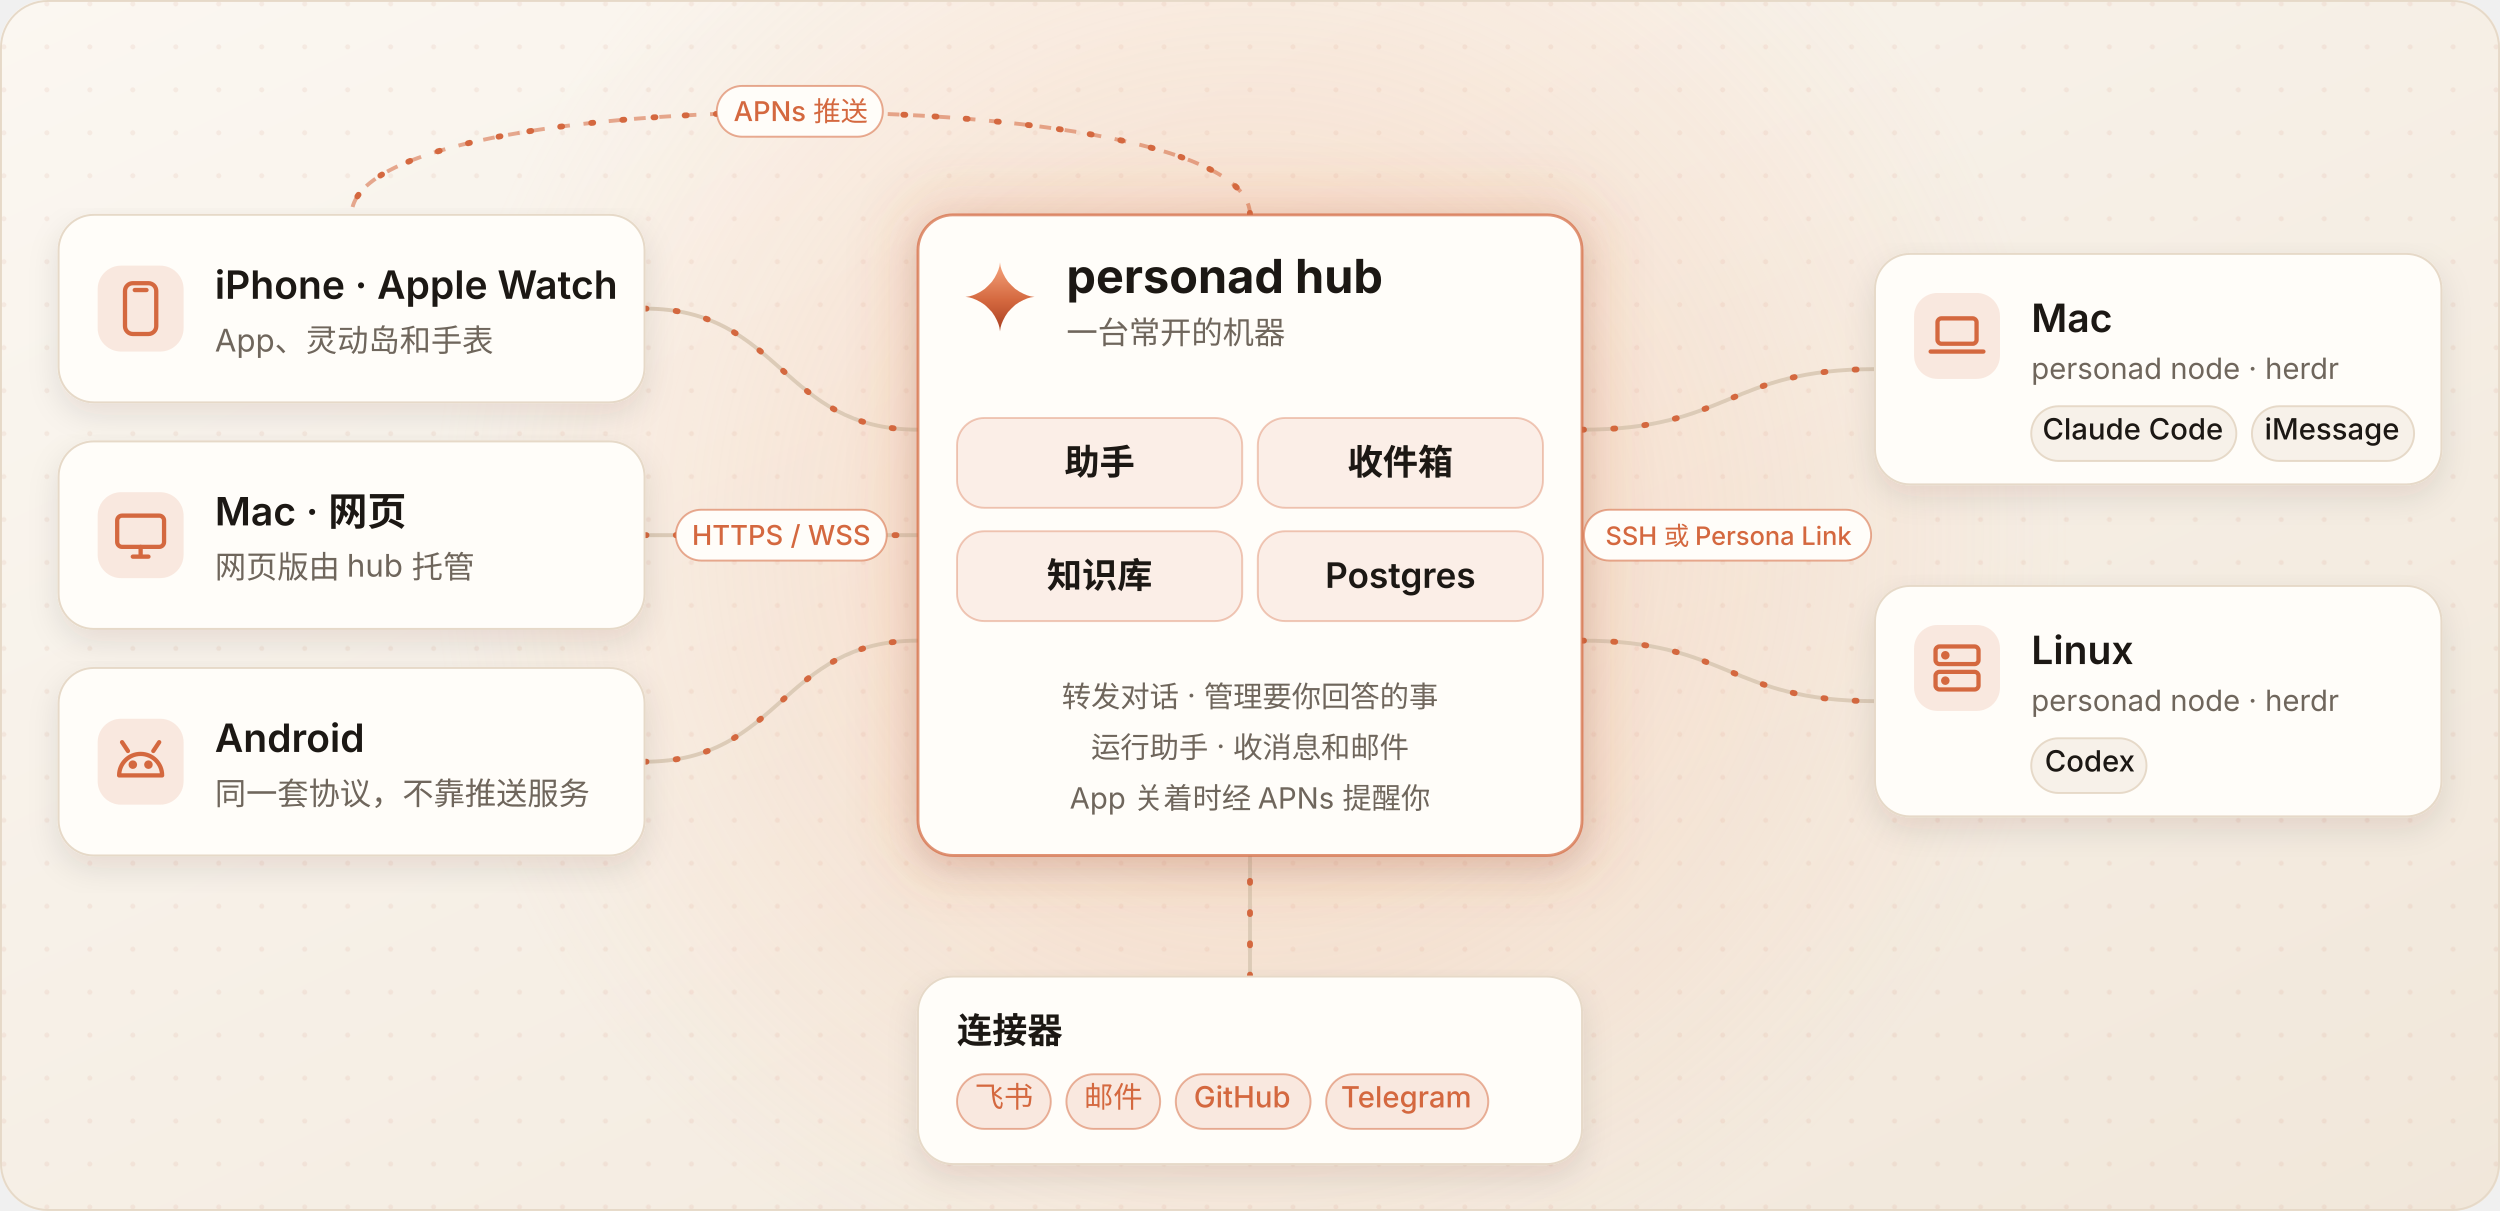
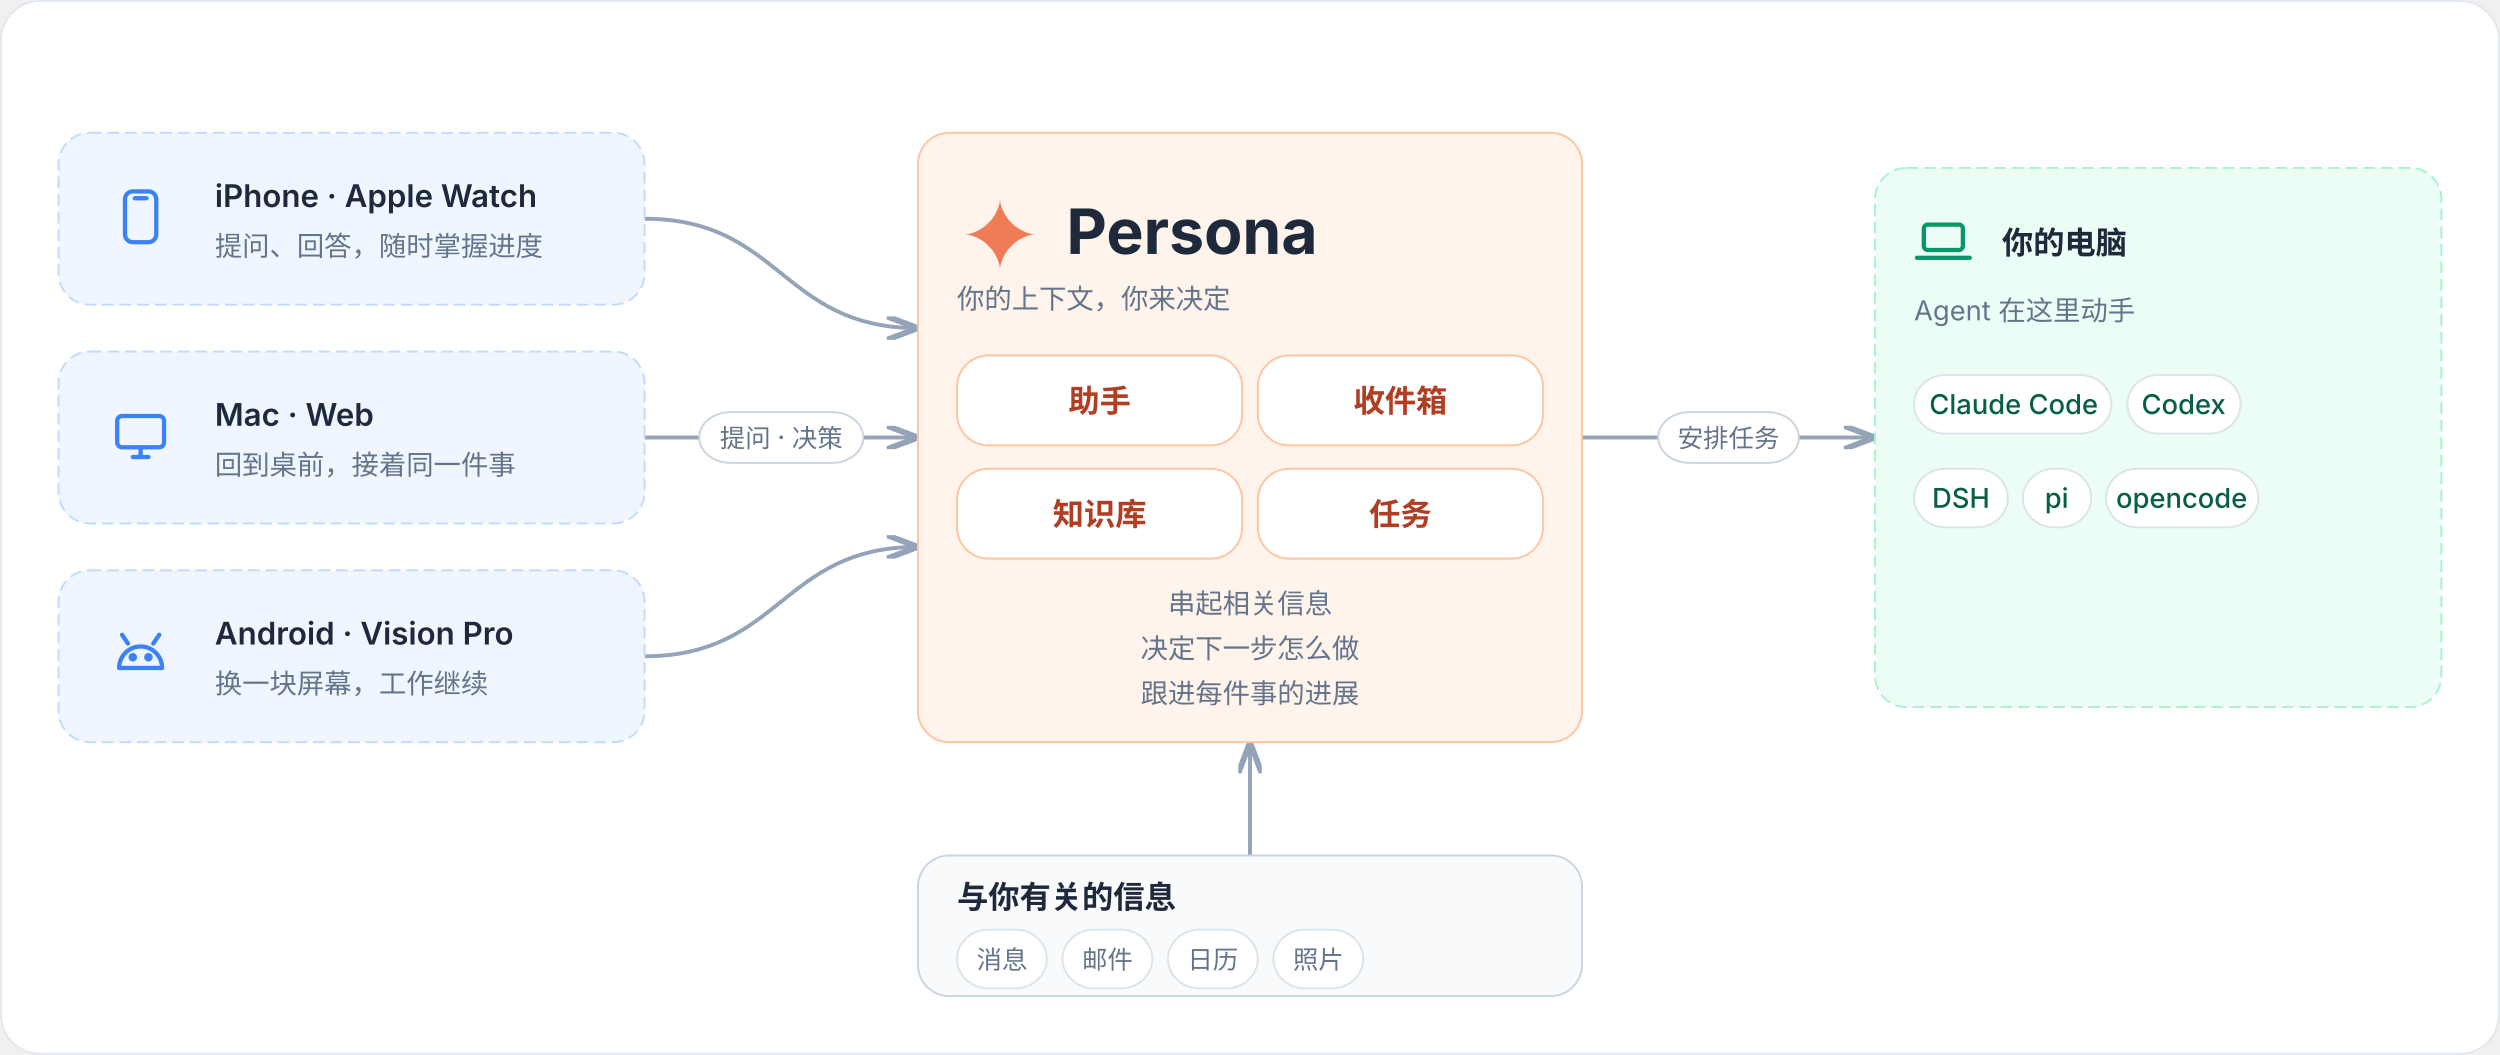
- <svg xmlns="http://www.w3.org/2000/svg" width="1280" height="620" viewBox="0 0 1280 620" lang="zh-CN">
-   <style>
-   .flow { animation: flow 1.6s linear infinite; }
-   .slow { animation-duration: 3.2s; }
-   @keyframes flow { to { stroke-dashoffset: -32; } }
-   @media (prefers-reduced-motion: reduce) { .flow { animation: none; } }
- </style>
+ <svg xmlns="http://www.w3.org/2000/svg" width="1280" height="540" viewBox="0 0 1280 540" lang="zh-CN">
  <defs>
-     <linearGradient id="bg" x1="0" y1="0" x2="1" y2="1">
-       <stop offset="0" stop-color="#fbf7f1" />
-       <stop offset="1" stop-color="#f1e7da" />
-     </linearGradient>
-     <radialGradient id="halo" cx="640" cy="274" r="420" gradientUnits="userSpaceOnUse">
-       <stop offset="0" stop-color="#f6b48f" stop-opacity="0.39" />
-       <stop offset="1" stop-color="#f6b48f" stop-opacity="0" />
-     </radialGradient>
-     <linearGradient id="spark" x1="0" y1="0" x2="0" y2="1">
-       <stop offset="0" stop-color="#f6a57e" />
-       <stop offset=".55" stop-color="#d4683f" />
-       <stop offset="1" stop-color="#a83e1f" />
-     </linearGradient>
-     <pattern id="dots" width="22" height="22" patternUnits="userSpaceOnUse">
-       <circle cx="2" cy="2" r="1.3" fill="#b03e22" fill-opacity="0.07" />
-     </pattern>
-     <filter id="shadow" x="-10%" y="-10%" width="120%" height="130%">
-       <feDropShadow dx="0" dy="6" stdDeviation="8" flood-color="#3c1e0a" flood-opacity="0.1" />
-     </filter>
-     <filter id="glow" x="-20%" y="-20%" width="140%" height="140%">
-       <feGaussianBlur stdDeviation="14" />
-     </filter>
-     <clipPath id="frame">
-       <rect width="1280" height="620" rx="24" />
-     </clipPath>
+     <marker id="arrow" markerWidth="8" markerHeight="6" refX="8" refY="3" orient="auto">
+       <path d="M0,0 L8,3 L0,6" fill="none" stroke="#94a3b8" stroke-width="1.5" />
+     </marker>
  </defs>
-   <g clip-path="url(#frame)">
-     <rect width="1280" height="620" fill="url(#bg)" />
-     <rect width="1280" height="620" fill="url(#dots)" />
-     <rect width="1280" height="620" fill="url(#halo)" />
-     <path d="M330 158 C400 158 400 220 470 220" fill="none" stroke="#dccbb7" stroke-width="2" />
-     <path class="flow" d="M330 158 C400 158 400 220 470 220" fill="none" stroke="#d4683f" stroke-width="3" stroke-linecap="round" stroke-dasharray="1 15" />
-     <path d="M330 274 L470 274" fill="none" stroke="#dccbb7" stroke-width="2" />
-     <path class="flow" d="M330 274 L470 274" fill="none" stroke="#d4683f" stroke-width="3" stroke-linecap="round" stroke-dasharray="1 15" />
-     <path d="M330 390 C400 390 400 328 470 328" fill="none" stroke="#dccbb7" stroke-width="2" />
-     <path class="flow" d="M330 390 C400 390 400 328 470 328" fill="none" stroke="#d4683f" stroke-width="3" stroke-linecap="round" stroke-dasharray="1 15" />
-     <path d="M810 220 C885 220 885 189 960 189" fill="none" stroke="#dccbb7" stroke-width="2" />
-     <path class="flow" d="M810 220 C885 220 885 189 960 189" fill="none" stroke="#d4683f" stroke-width="3" stroke-linecap="round" stroke-dasharray="1 15" />
-     <path d="M810 328 C885 328 885 359 960 359" fill="none" stroke="#dccbb7" stroke-width="2" />
-     <path class="flow" d="M810 328 C885 328 885 359 960 359" fill="none" stroke="#d4683f" stroke-width="3" stroke-linecap="round" stroke-dasharray="1 15" />
-     <path d="M640 500 L640 438" fill="none" stroke="#dccbb7" stroke-width="2" />
-     <path class="flow" d="M640 500 L640 438" fill="none" stroke="#d4683f" stroke-width="3" stroke-linecap="round" stroke-dasharray="1 15" />
-     <path d="M640 110 C640 40 180 40 180 110" fill="none" stroke="#d4683f" stroke-opacity=".55" stroke-width="2" stroke-dasharray="6 7" />
-     <path class="flow slow" d="M640 110 C640 40 180 40 180 110" fill="none" stroke="#d4683f" stroke-width="3" stroke-linecap="round" stroke-dasharray="1 15" />
-     <rect x="30" y="110" width="300" height="96" rx="18" fill="#fffdf9" stroke="#e6d9c8" stroke-width="1" stroke-opacity="1" filter="url(#shadow)" />
-     <rect x="50" y="136" width="44" height="44" rx="12" fill="#d4683f" fill-opacity=".14" />
-     <g transform="translate(72 158)" fill="none" stroke="#d4683f" stroke-width="2.2" stroke-linecap="round" stroke-linejoin="round" color="#d4683f">
-       <rect x="-8" y="-13" width="16" height="26" rx="4" />
-       <path d="M-3 -9.5h6" />
-     </g>
-     <text x="110" y="153" font-family="-apple-system, BlinkMacSystemFont, 'PingFang SC', 'Hiragino Sans GB', 'Microsoft YaHei', 'Noto Sans SC', sans-serif" font-size="20" font-weight="600" fill="#1c1814" text-anchor="start">iPhone · Apple Watch</text>
-     <text x="110" y="180" font-family="-apple-system, BlinkMacSystemFont, 'PingFang SC', 'Hiragino Sans GB', 'Microsoft YaHei', 'Noto Sans SC', sans-serif" font-size="16" font-weight="400" fill="#6f665c" text-anchor="start">App、灵动岛和手表</text>
-     <rect x="30" y="226" width="300" height="96" rx="18" fill="#fffdf9" stroke="#e6d9c8" stroke-width="1" stroke-opacity="1" filter="url(#shadow)" />
-     <rect x="50" y="252" width="44" height="44" rx="12" fill="#d4683f" fill-opacity=".14" />
-     <g transform="translate(72 274)" fill="none" stroke="#d4683f" stroke-width="2.2" stroke-linecap="round" stroke-linejoin="round" color="#d4683f">
-       <rect x="-12" y="-10" width="24" height="16" rx="2.5" />
-       <path d="M-4 11h8M0 6v5" />
-     </g>
-     <text x="110" y="269" font-family="-apple-system, BlinkMacSystemFont, 'PingFang SC', 'Hiragino Sans GB', 'Microsoft YaHei', 'Noto Sans SC', sans-serif" font-size="20" font-weight="600" fill="#1c1814" text-anchor="start">Mac · 网页</text>
-     <text x="110" y="296" font-family="-apple-system, BlinkMacSystemFont, 'PingFang SC', 'Hiragino Sans GB', 'Microsoft YaHei', 'Noto Sans SC', sans-serif" font-size="16" font-weight="400" fill="#6f665c" text-anchor="start">网页版由 hub 托管</text>
-     <rect x="30" y="342" width="300" height="96" rx="18" fill="#fffdf9" stroke="#e6d9c8" stroke-width="1" stroke-opacity="1" filter="url(#shadow)" />
-     <rect x="50" y="368" width="44" height="44" rx="12" fill="#d4683f" fill-opacity=".14" />
-     <g transform="translate(72 390)" fill="none" stroke="#d4683f" stroke-width="2.2" stroke-linecap="round" stroke-linejoin="round" color="#d4683f">
-       <path d="M-11 7a11 11 0 0 1 22 0z" />
-       <path d="M-6.5 -5.5l-3 -4.5M6.5 -5.5l3 -4.5" />
-       <circle cx="-4" cy="1.5" r="1.1" fill="currentColor" />
-       <circle cx="4" cy="1.5" r="1.1" fill="currentColor" />
-     </g>
-     <text x="110" y="385" font-family="-apple-system, BlinkMacSystemFont, 'PingFang SC', 'Hiragino Sans GB', 'Microsoft YaHei', 'Noto Sans SC', sans-serif" font-size="20" font-weight="600" fill="#1c1814" text-anchor="start">Android</text>
-     <text x="110" y="412" font-family="-apple-system, BlinkMacSystemFont, 'PingFang SC', 'Hiragino Sans GB', 'Microsoft YaHei', 'Noto Sans SC', sans-serif" font-size="16" font-weight="400" fill="#6f665c" text-anchor="start">同一套协议，不靠推送服务</text>
-     <rect x="462" y="102" width="356" height="344" rx="24" fill="#d4683f" fill-opacity=".18" filter="url(#glow)" />
-     <rect x="470" y="110" width="340" height="328" rx="18" fill="#fffdf9" stroke="#d4683f" stroke-width="1.5" stroke-opacity="0.7" filter="url(#shadow)" />
-     <path d="M530.0 152.0 L529.7 152.0 L528.9 152.1 L527.6 152.3 L525.9 152.8 L524.0 153.6 L521.9 154.7 L519.8 156.1 L517.9 157.9 L516.1 159.8 L514.7 161.9 L513.6 164.0 L512.8 165.9 L512.3 167.6 L512.1 168.9 L512.0 169.7 L512.0 170.0 L512.0 169.7 L511.9 168.9 L511.7 167.6 L511.2 165.9 L510.4 164.0 L509.3 161.9 L507.9 159.8 L506.1 157.9 L504.2 156.1 L502.1 154.7 L500.0 153.6 L498.1 152.8 L496.4 152.3 L495.1 152.1 L494.3 152.0 L494.0 152.0 L494.3 152.0 L495.1 151.9 L496.4 151.7 L498.1 151.2 L500.0 150.4 L502.1 149.3 L504.2 147.9 L506.1 146.1 L507.9 144.2 L509.3 142.1 L510.4 140.0 L511.2 138.1 L511.7 136.4 L511.9 135.1 L512.0 134.3 L512.0 134.0 L512.0 134.3 L512.1 135.1 L512.3 136.4 L512.8 138.1 L513.6 140.0 L514.7 142.1 L516.1 144.2 L517.9 146.1 L519.8 147.9 L521.9 149.3 L524.0 150.4 L525.9 151.2 L527.6 151.7 L528.9 151.9 L529.7 152.0 Z" fill="url(#spark)" />
-     <text x="546" y="150" font-family="-apple-system, BlinkMacSystemFont, 'PingFang SC', 'Hiragino Sans GB', 'Microsoft YaHei', 'Noto Sans SC', sans-serif" font-size="24" font-weight="700" fill="#1c1814" text-anchor="start">personad hub</text>
-     <text x="546" y="176" font-family="-apple-system, BlinkMacSystemFont, 'PingFang SC', 'Hiragino Sans GB', 'Microsoft YaHei', 'Noto Sans SC', sans-serif" font-size="16" font-weight="400" fill="#6f665c" text-anchor="start">一台常开的机器</text>
-     <rect x="490" y="214" width="146" height="46" rx="14" fill="#d4683f" fill-opacity=".10" stroke="#d4683f" stroke-opacity=".35" />
-     <text x="563" y="243" font-family="-apple-system, BlinkMacSystemFont, 'PingFang SC', 'Hiragino Sans GB', 'Microsoft YaHei', 'Noto Sans SC', sans-serif" font-size="18" font-weight="600" fill="#1c1814" text-anchor="middle">助手</text>
-     <rect x="644" y="214" width="146" height="46" rx="14" fill="#d4683f" fill-opacity=".10" stroke="#d4683f" stroke-opacity=".35" />
-     <text x="717" y="243" font-family="-apple-system, BlinkMacSystemFont, 'PingFang SC', 'Hiragino Sans GB', 'Microsoft YaHei', 'Noto Sans SC', sans-serif" font-size="18" font-weight="600" fill="#1c1814" text-anchor="middle">收件箱</text>
-     <rect x="490" y="272" width="146" height="46" rx="14" fill="#d4683f" fill-opacity=".10" stroke="#d4683f" stroke-opacity=".35" />
-     <text x="563" y="301" font-family="-apple-system, BlinkMacSystemFont, 'PingFang SC', 'Hiragino Sans GB', 'Microsoft YaHei', 'Noto Sans SC', sans-serif" font-size="18" font-weight="600" fill="#1c1814" text-anchor="middle">知识库</text>
-     <rect x="644" y="272" width="146" height="46" rx="14" fill="#d4683f" fill-opacity=".10" stroke="#d4683f" stroke-opacity=".35" />
-     <text x="717" y="301" font-family="-apple-system, BlinkMacSystemFont, 'PingFang SC', 'Hiragino Sans GB', 'Microsoft YaHei', 'Noto Sans SC', sans-serif" font-size="18" font-weight="600" fill="#1c1814" text-anchor="middle">Postgres</text>
-     <text x="640" y="362" font-family="-apple-system, BlinkMacSystemFont, 'PingFang SC', 'Hiragino Sans GB', 'Microsoft YaHei', 'Noto Sans SC', sans-serif" font-size="15" font-weight="400" fill="#6f665c" text-anchor="middle">转发对话 · 管理要你回答的事</text>
-     <text x="640" y="388" font-family="-apple-system, BlinkMacSystemFont, 'PingFang SC', 'Hiragino Sans GB', 'Microsoft YaHei', 'Noto Sans SC', sans-serif" font-size="15" font-weight="400" fill="#6f665c" text-anchor="middle">运行助手 · 收消息和邮件</text>
-     <text x="640" y="414" font-family="-apple-system, BlinkMacSystemFont, 'PingFang SC', 'Hiragino Sans GB', 'Microsoft YaHei', 'Noto Sans SC', sans-serif" font-size="15" font-weight="400" fill="#6f665c" text-anchor="middle">App 关着时经 APNs 提醒你</text>
-     <rect x="960" y="130" width="290" height="118" rx="18" fill="#fffdf9" stroke="#e6d9c8" stroke-width="1" stroke-opacity="1" filter="url(#shadow)" />
-     <rect x="980" y="150" width="44" height="44" rx="12" fill="#d4683f" fill-opacity=".14" />
-     <g transform="translate(1002 172)" fill="none" stroke="#d4683f" stroke-width="2.2" stroke-linecap="round" stroke-linejoin="round" color="#d4683f">
-       <rect x="-10" y="-9" width="20" height="13" rx="2" />
-       <path d="M-13.5 8h27" />
-     </g>
-     <text x="1040" y="170" font-family="-apple-system, BlinkMacSystemFont, 'PingFang SC', 'Hiragino Sans GB', 'Microsoft YaHei', 'Noto Sans SC', sans-serif" font-size="20" font-weight="600" fill="#1c1814" text-anchor="start">Mac</text>
-     <text x="1040" y="194" font-family="-apple-system, BlinkMacSystemFont, 'PingFang SC', 'Hiragino Sans GB', 'Microsoft YaHei', 'Noto Sans SC', sans-serif" font-size="15" font-weight="400" fill="#6f665c" text-anchor="start">personad node · herdr</text>
-     <rect x="1040" y="208" width="105" height="28" rx="14.0" fill="#f1e7da" fill-opacity=".5" stroke="#e6d9c8" stroke-opacity="1" />
-     <text x="1092" y="225" font-family="-apple-system, BlinkMacSystemFont, 'PingFang SC', 'Hiragino Sans GB', 'Microsoft YaHei', 'Noto Sans SC', sans-serif" font-size="15" font-weight="500" fill="#1c1814" text-anchor="middle">Claude Code</text>
-     <rect x="1153" y="208" width="83" height="28" rx="14.0" fill="#f1e7da" fill-opacity=".5" stroke="#e6d9c8" stroke-opacity="1" />
-     <text x="1194" y="225" font-family="-apple-system, BlinkMacSystemFont, 'PingFang SC', 'Hiragino Sans GB', 'Microsoft YaHei', 'Noto Sans SC', sans-serif" font-size="15" font-weight="500" fill="#1c1814" text-anchor="middle">iMessage</text>
-     <rect x="960" y="300" width="290" height="118" rx="18" fill="#fffdf9" stroke="#e6d9c8" stroke-width="1" stroke-opacity="1" filter="url(#shadow)" />
-     <rect x="980" y="320" width="44" height="44" rx="12" fill="#d4683f" fill-opacity=".14" />
-     <g transform="translate(1002 342)" fill="none" stroke="#d4683f" stroke-width="2.2" stroke-linecap="round" stroke-linejoin="round" color="#d4683f">
-       <rect x="-11" y="-11" width="22" height="9" rx="2" />
-       <rect x="-11" y="2" width="22" height="9" rx="2" />
-       <circle cx="-6" cy="-6.5" r="1.1" fill="currentColor" />
-       <circle cx="-6" cy="6.5" r="1.1" fill="currentColor" />
-     </g>
-     <text x="1040" y="340" font-family="-apple-system, BlinkMacSystemFont, 'PingFang SC', 'Hiragino Sans GB', 'Microsoft YaHei', 'Noto Sans SC', sans-serif" font-size="20" font-weight="600" fill="#1c1814" text-anchor="start">Linux</text>
-     <text x="1040" y="364" font-family="-apple-system, BlinkMacSystemFont, 'PingFang SC', 'Hiragino Sans GB', 'Microsoft YaHei', 'Noto Sans SC', sans-serif" font-size="15" font-weight="400" fill="#6f665c" text-anchor="start">personad node · herdr</text>
-     <rect x="1040" y="378" width="59" height="28" rx="14.0" fill="#f1e7da" fill-opacity=".5" stroke="#e6d9c8" stroke-opacity="1" />
-     <text x="1070" y="395" font-family="-apple-system, BlinkMacSystemFont, 'PingFang SC', 'Hiragino Sans GB', 'Microsoft YaHei', 'Noto Sans SC', sans-serif" font-size="15" font-weight="500" fill="#1c1814" text-anchor="middle">Codex</text>
-     <rect x="470" y="500" width="340" height="96" rx="18" fill="#fffdf9" stroke="#e6d9c8" stroke-width="1" stroke-opacity="1" filter="url(#shadow)" />
-     <text x="490" y="534" font-family="-apple-system, BlinkMacSystemFont, 'PingFang SC', 'Hiragino Sans GB', 'Microsoft YaHei', 'Noto Sans SC', sans-serif" font-size="18" font-weight="600" fill="#1c1814" text-anchor="start">连接器</text>
-     <rect x="490" y="550" width="48" height="28" rx="14.0" fill="#d4683f" fill-opacity=".14" stroke="#d4683f" stroke-opacity=".5" />
-     <text x="514" y="567" font-family="-apple-system, BlinkMacSystemFont, 'PingFang SC', 'Hiragino Sans GB', 'Microsoft YaHei', 'Noto Sans SC', sans-serif" font-size="15" font-weight="500" fill="#d4683f" text-anchor="middle">飞书</text>
-     <rect x="546" y="550" width="48" height="28" rx="14.0" fill="#d4683f" fill-opacity=".14" stroke="#d4683f" stroke-opacity=".5" />
-     <text x="570" y="567" font-family="-apple-system, BlinkMacSystemFont, 'PingFang SC', 'Hiragino Sans GB', 'Microsoft YaHei', 'Noto Sans SC', sans-serif" font-size="15" font-weight="500" fill="#d4683f" text-anchor="middle">邮件</text>
-     <rect x="602" y="550" width="69" height="28" rx="14.0" fill="#d4683f" fill-opacity=".14" stroke="#d4683f" stroke-opacity=".5" />
-     <text x="636" y="567" font-family="-apple-system, BlinkMacSystemFont, 'PingFang SC', 'Hiragino Sans GB', 'Microsoft YaHei', 'Noto Sans SC', sans-serif" font-size="15" font-weight="500" fill="#d4683f" text-anchor="middle">GitHub</text>
-     <rect x="679" y="550" width="83" height="28" rx="14.0" fill="#d4683f" fill-opacity=".14" stroke="#d4683f" stroke-opacity=".5" />
-     <text x="720" y="567" font-family="-apple-system, BlinkMacSystemFont, 'PingFang SC', 'Hiragino Sans GB', 'Microsoft YaHei', 'Noto Sans SC', sans-serif" font-size="15" font-weight="500" fill="#d4683f" text-anchor="middle">Telegram</text>
-     <rect x="346" y="261" width="108" height="26" rx="13" fill="#fffdf9" stroke="#d4683f" stroke-opacity=".55" />
-     <text x="400" y="279" font-family="-apple-system, BlinkMacSystemFont, 'PingFang SC', 'Hiragino Sans GB', 'Microsoft YaHei', 'Noto Sans SC', sans-serif" font-size="14" font-weight="500" fill="#d4683f" text-anchor="middle">HTTPS / WSS</text>
-     <rect x="811" y="261" width="147" height="26" rx="13" fill="#fffdf9" stroke="#d4683f" stroke-opacity=".55" />
-     <text x="885" y="279" font-family="-apple-system, BlinkMacSystemFont, 'PingFang SC', 'Hiragino Sans GB', 'Microsoft YaHei', 'Noto Sans SC', sans-serif" font-size="13" font-weight="500" fill="#d4683f" text-anchor="middle">SSH 或 Persona Link</text>
-     <rect x="367" y="44" width="85" height="26" rx="13" fill="#fffdf9" stroke="#d4683f" stroke-opacity=".55" />
-     <text x="410" y="62" font-family="-apple-system, BlinkMacSystemFont, 'PingFang SC', 'Hiragino Sans GB', 'Microsoft YaHei', 'Noto Sans SC', sans-serif" font-size="14" font-weight="500" fill="#d4683f" text-anchor="middle">APNs 推送</text>
-     <rect x=".5" y=".5" width="1279" height="619" rx="24" fill="none" stroke="#e6d9c8" />
+   <rect x=".5" y=".5" width="1279" height="539" rx="20" fill="#fff" stroke="#e2e8f0" />
+   <path d="M330 112 C400 112 400 168 470 168" fill="none" stroke="#94a3b8" stroke-width="2" marker-end="url(#arrow)" />
+   <path d="M330 224 L470 224" fill="none" stroke="#94a3b8" stroke-width="2" marker-end="url(#arrow)" />
+   <path d="M330 336 C400 336 400 280 470 280" fill="none" stroke="#94a3b8" stroke-width="2" marker-end="url(#arrow)" />
+   <path d="M810 224 L960 224" fill="none" stroke="#94a3b8" stroke-width="2" marker-end="url(#arrow)" />
+   <path d="M640 438 L640 380" fill="none" stroke="#94a3b8" stroke-width="2" marker-end="url(#arrow)" />
+   <rect x="30" y="68" width="300" height="88" rx="16" fill="#eff6ff" stroke="#bfdbfe" stroke-dasharray="6 3" />
+   <g transform="translate(72 111)" fill="none" stroke="#3b82f6" stroke-width="2.2" stroke-linecap="round" stroke-linejoin="round" color="#3b82f6">
+     <rect x="-8" y="-13" width="16" height="26" rx="4" />
+     <path d="M-3 -9.5h6" />
  </g>
+   <text x="110" y="106" font-family="-apple-system, BlinkMacSystemFont, 'PingFang SC', 'Hiragino Sans GB', 'Microsoft YaHei', 'Noto Sans SC', sans-serif" font-size="16" font-weight="600" fill="#1e293b" text-anchor="start">iPhone · Apple Watch</text>
+   <text x="110" y="131" font-family="-apple-system, BlinkMacSystemFont, 'PingFang SC', 'Hiragino Sans GB', 'Microsoft YaHei', 'Noto Sans SC', sans-serif" font-size="14" font-weight="400" fill="#64748b" text-anchor="start">提问、回答，随时掌握进度</text>
+   <rect x="30" y="180" width="300" height="88" rx="16" fill="#eff6ff" stroke="#bfdbfe" stroke-dasharray="6 3" />
+   <g transform="translate(72 223)" fill="none" stroke="#3b82f6" stroke-width="2.2" stroke-linecap="round" stroke-linejoin="round" color="#3b82f6">
+     <rect x="-12" y="-10" width="24" height="16" rx="2.5" />
+     <path d="M-4 11h8M0 6v5" />
+   </g>
+   <text x="110" y="218" font-family="-apple-system, BlinkMacSystemFont, 'PingFang SC', 'Hiragino Sans GB', 'Microsoft YaHei', 'Noto Sans SC', sans-serif" font-size="16" font-weight="600" fill="#1e293b" text-anchor="start">Mac · Web</text>
+   <text x="110" y="243" font-family="-apple-system, BlinkMacSystemFont, 'PingFang SC', 'Hiragino Sans GB', 'Microsoft YaHei', 'Noto Sans SC', sans-serif" font-size="14" font-weight="400" fill="#64748b" text-anchor="start">回到桌前，接着同一件事</text>
+   <rect x="30" y="292" width="300" height="88" rx="16" fill="#eff6ff" stroke="#bfdbfe" stroke-dasharray="6 3" />
+   <g transform="translate(72 335)" fill="none" stroke="#3b82f6" stroke-width="2.2" stroke-linecap="round" stroke-linejoin="round" color="#3b82f6">
+     <path d="M-11 7a11 11 0 0 1 22 0z" />
+     <path d="M-6.5 -5.5l-3 -4.5M6.5 -5.5l3 -4.5" />
+     <circle cx="-4" cy="1.5" r="1.1" fill="currentColor" />
+     <circle cx="4" cy="1.5" r="1.1" fill="currentColor" />
+   </g>
+   <text x="110" y="330" font-family="-apple-system, BlinkMacSystemFont, 'PingFang SC', 'Hiragino Sans GB', 'Microsoft YaHei', 'Noto Sans SC', sans-serif" font-size="16" font-weight="600" fill="#1e293b" text-anchor="start">Android · Vision Pro</text>
+   <text x="110" y="355" font-family="-apple-system, BlinkMacSystemFont, 'PingFang SC', 'Hiragino Sans GB', 'Microsoft YaHei', 'Noto Sans SC', sans-serif" font-size="14" font-weight="400" fill="#64748b" text-anchor="start">换一块屏幕，工作继续</text>
+   <rect x="470" y="68" width="340" height="312" rx="16" fill="#fff4eb" stroke="#ffc4a0" />
+   <path d="M530.0 120.0 L529.7 120.0 L528.9 120.1 L527.6 120.3 L525.9 120.8 L524.0 121.6 L521.9 122.7 L519.8 124.1 L517.9 125.9 L516.1 127.8 L514.7 129.9 L513.6 132.0 L512.8 133.9 L512.3 135.6 L512.1 136.9 L512.0 137.7 L512.0 138.0 L512.0 137.7 L511.9 136.9 L511.7 135.6 L511.2 133.9 L510.4 132.0 L509.3 129.9 L507.9 127.8 L506.1 125.9 L504.2 124.1 L502.1 122.7 L500.0 121.6 L498.1 120.8 L496.4 120.3 L495.1 120.1 L494.3 120.0 L494.0 120.0 L494.3 120.0 L495.1 119.9 L496.4 119.7 L498.1 119.2 L500.0 118.4 L502.1 117.3 L504.2 115.9 L506.1 114.1 L507.9 112.2 L509.3 110.1 L510.4 108.0 L511.2 106.1 L511.7 104.4 L511.9 103.1 L512.0 102.3 L512.0 102.0 L512.0 102.3 L512.1 103.1 L512.3 104.4 L512.8 106.1 L513.6 108.0 L514.7 110.1 L516.1 112.2 L517.9 114.1 L519.8 115.9 L521.9 117.3 L524.0 118.4 L525.9 119.2 L527.6 119.7 L528.9 119.9 L529.7 120.0 Z" fill="#ee7c54" />
+   <text x="546" y="130" font-family="-apple-system, BlinkMacSystemFont, 'PingFang SC', 'Hiragino Sans GB', 'Microsoft YaHei', 'Noto Sans SC', sans-serif" font-size="32" font-weight="700" fill="#1e293b" text-anchor="start">Persona</text>
+   <text x="490" y="158" font-family="-apple-system, BlinkMacSystemFont, 'PingFang SC', 'Hiragino Sans GB', 'Microsoft YaHei', 'Noto Sans SC', sans-serif" font-size="14" font-weight="400" fill="#64748b" text-anchor="start">你的上下文，你来决定</text>
+   <rect x="490" y="182" width="146" height="46" rx="16" fill="#fff" stroke="#ffc4a0" />
+   <text x="563" y="211" font-family="-apple-system, BlinkMacSystemFont, 'PingFang SC', 'Hiragino Sans GB', 'Microsoft YaHei', 'Noto Sans SC', sans-serif" font-size="16" font-weight="600" fill="#b03e22" text-anchor="middle">助手</text>
+   <rect x="644" y="182" width="146" height="46" rx="16" fill="#fff" stroke="#ffc4a0" />
+   <text x="717" y="211" font-family="-apple-system, BlinkMacSystemFont, 'PingFang SC', 'Hiragino Sans GB', 'Microsoft YaHei', 'Noto Sans SC', sans-serif" font-size="16" font-weight="600" fill="#b03e22" text-anchor="middle">收件箱</text>
+   <rect x="490" y="240" width="146" height="46" rx="16" fill="#fff" stroke="#ffc4a0" />
+   <text x="563" y="269" font-family="-apple-system, BlinkMacSystemFont, 'PingFang SC', 'Hiragino Sans GB', 'Microsoft YaHei', 'Noto Sans SC', sans-serif" font-size="16" font-weight="600" fill="#b03e22" text-anchor="middle">知识库</text>
+   <rect x="644" y="240" width="146" height="46" rx="16" fill="#fff" stroke="#ffc4a0" />
+   <text x="717" y="269" font-family="-apple-system, BlinkMacSystemFont, 'PingFang SC', 'Hiragino Sans GB', 'Microsoft YaHei', 'Noto Sans SC', sans-serif" font-size="16" font-weight="600" fill="#b03e22" text-anchor="middle">任务</text>
+   <text x="640" y="314" font-family="-apple-system, BlinkMacSystemFont, 'PingFang SC', 'Hiragino Sans GB', 'Microsoft YaHei', 'Noto Sans SC', sans-serif" font-size="14" font-weight="400" fill="#64748b" text-anchor="middle">串起相关信息</text>
+   <text x="640" y="337" font-family="-apple-system, BlinkMacSystemFont, 'PingFang SC', 'Hiragino Sans GB', 'Microsoft YaHei', 'Noto Sans SC', sans-serif" font-size="14" font-weight="400" fill="#64748b" text-anchor="middle">决定下一步怎么做</text>
+   <text x="640" y="360" font-family="-apple-system, BlinkMacSystemFont, 'PingFang SC', 'Hiragino Sans GB', 'Microsoft YaHei', 'Noto Sans SC', sans-serif" font-size="14" font-weight="400" fill="#64748b" text-anchor="middle">跟进每件事的进展</text>
+   <rect x="960" y="86" width="290" height="276" rx="16" fill="#ecfdf5" stroke="#a7f3d0" stroke-dasharray="6 3" />
+   <g transform="translate(995 124)" fill="none" stroke="#059669" stroke-width="2.2" stroke-linecap="round" stroke-linejoin="round" color="#059669">
+     <rect x="-10" y="-9" width="20" height="13" rx="2" />
+     <path d="M-13.5 8h27" />
+   </g>
+   <text x="1025" y="130" font-family="-apple-system, BlinkMacSystemFont, 'PingFang SC', 'Hiragino Sans GB', 'Microsoft YaHei', 'Noto Sans SC', sans-serif" font-size="16" font-weight="600" fill="#1e293b" text-anchor="start">你的电脑</text>
+   <text x="980" y="164" font-family="-apple-system, BlinkMacSystemFont, 'PingFang SC', 'Hiragino Sans GB', 'Microsoft YaHei', 'Noto Sans SC', sans-serif" font-size="14" font-weight="400" fill="#64748b" text-anchor="start">Agent 在这里动手</text>
+   <rect x="980" y="192" width="101" height="30" rx="16" fill="#fff" stroke="#dbe4e8" />
+   <text x="1031" y="212" font-family="-apple-system, BlinkMacSystemFont, 'PingFang SC', 'Hiragino Sans GB', 'Microsoft YaHei', 'Noto Sans SC', sans-serif" font-size="14" font-weight="500" fill="#065f46" text-anchor="middle">Claude Code</text>
+   <rect x="1089.2" y="192" width="58" height="30" rx="16" fill="#fff" stroke="#dbe4e8" />
+   <text x="1118" y="212" font-family="-apple-system, BlinkMacSystemFont, 'PingFang SC', 'Hiragino Sans GB', 'Microsoft YaHei', 'Noto Sans SC', sans-serif" font-size="14" font-weight="500" fill="#065f46" text-anchor="middle">Codex</text>
+   <rect x="980" y="240" width="48" height="30" rx="16" fill="#fff" stroke="#dbe4e8" />
+   <text x="1004" y="260" font-family="-apple-system, BlinkMacSystemFont, 'PingFang SC', 'Hiragino Sans GB', 'Microsoft YaHei', 'Noto Sans SC', sans-serif" font-size="14" font-weight="500" fill="#065f46" text-anchor="middle">DSH</text>
+   <rect x="1035.72" y="240" width="35" height="30" rx="16" fill="#fff" stroke="#dbe4e8" />
+   <text x="1053" y="260" font-family="-apple-system, BlinkMacSystemFont, 'PingFang SC', 'Hiragino Sans GB', 'Microsoft YaHei', 'Noto Sans SC', sans-serif" font-size="14" font-weight="500" fill="#065f46" text-anchor="middle">pi</text>
+   <rect x="1078.28" y="240" width="78" height="30" rx="16" fill="#fff" stroke="#dbe4e8" />
+   <text x="1117" y="260" font-family="-apple-system, BlinkMacSystemFont, 'PingFang SC', 'Hiragino Sans GB', 'Microsoft YaHei', 'Noto Sans SC', sans-serif" font-size="14" font-weight="500" fill="#065f46" text-anchor="middle">opencode</text>
+   <rect x="470" y="438" width="340" height="72" rx="16" fill="#f8fafc" stroke="#cbd5e1" />
+   <text x="490" y="465" font-family="-apple-system, BlinkMacSystemFont, 'PingFang SC', 'Hiragino Sans GB', 'Microsoft YaHei', 'Noto Sans SC', sans-serif" font-size="16" font-weight="600" fill="#1e293b" text-anchor="start">与你有关的信息</text>
+   <rect x="490" y="476" width="46" height="30" rx="16" fill="#fff" stroke="#dbe4e8" />
+   <text x="513" y="496" font-family="-apple-system, BlinkMacSystemFont, 'PingFang SC', 'Hiragino Sans GB', 'Microsoft YaHei', 'Noto Sans SC', sans-serif" font-size="13" font-weight="500" fill="#64748b" text-anchor="middle">消息</text>
+   <rect x="544.0" y="476" width="46" height="30" rx="16" fill="#fff" stroke="#dbe4e8" />
+   <text x="567" y="496" font-family="-apple-system, BlinkMacSystemFont, 'PingFang SC', 'Hiragino Sans GB', 'Microsoft YaHei', 'Noto Sans SC', sans-serif" font-size="13" font-weight="500" fill="#64748b" text-anchor="middle">邮件</text>
+   <rect x="598.0" y="476" width="46" height="30" rx="16" fill="#fff" stroke="#dbe4e8" />
+   <text x="621" y="496" font-family="-apple-system, BlinkMacSystemFont, 'PingFang SC', 'Hiragino Sans GB', 'Microsoft YaHei', 'Noto Sans SC', sans-serif" font-size="13" font-weight="500" fill="#64748b" text-anchor="middle">日历</text>
+   <rect x="652.0" y="476" width="46" height="30" rx="16" fill="#fff" stroke="#dbe4e8" />
+   <text x="675" y="496" font-family="-apple-system, BlinkMacSystemFont, 'PingFang SC', 'Hiragino Sans GB', 'Microsoft YaHei', 'Noto Sans SC', sans-serif" font-size="13" font-weight="500" fill="#64748b" text-anchor="middle">照片</text>
+   <rect x="358" y="211" width="84" height="26" rx="16" fill="#fff" stroke="#cbd5e1" />
+   <text x="400" y="229" font-family="-apple-system, BlinkMacSystemFont, 'PingFang SC', 'Hiragino Sans GB', 'Microsoft YaHei', 'Noto Sans SC', sans-serif" font-size="13" font-weight="500" fill="#64748b" text-anchor="middle">提问 · 决策</text>
+   <rect x="849" y="211" width="72" height="26" rx="16" fill="#fff" stroke="#cbd5e1" />
+   <text x="885" y="229" font-family="-apple-system, BlinkMacSystemFont, 'PingFang SC', 'Hiragino Sans GB', 'Microsoft YaHei', 'Noto Sans SC', sans-serif" font-size="13" font-weight="500" fill="#64748b" text-anchor="middle">安排任务</text>
</svg>
